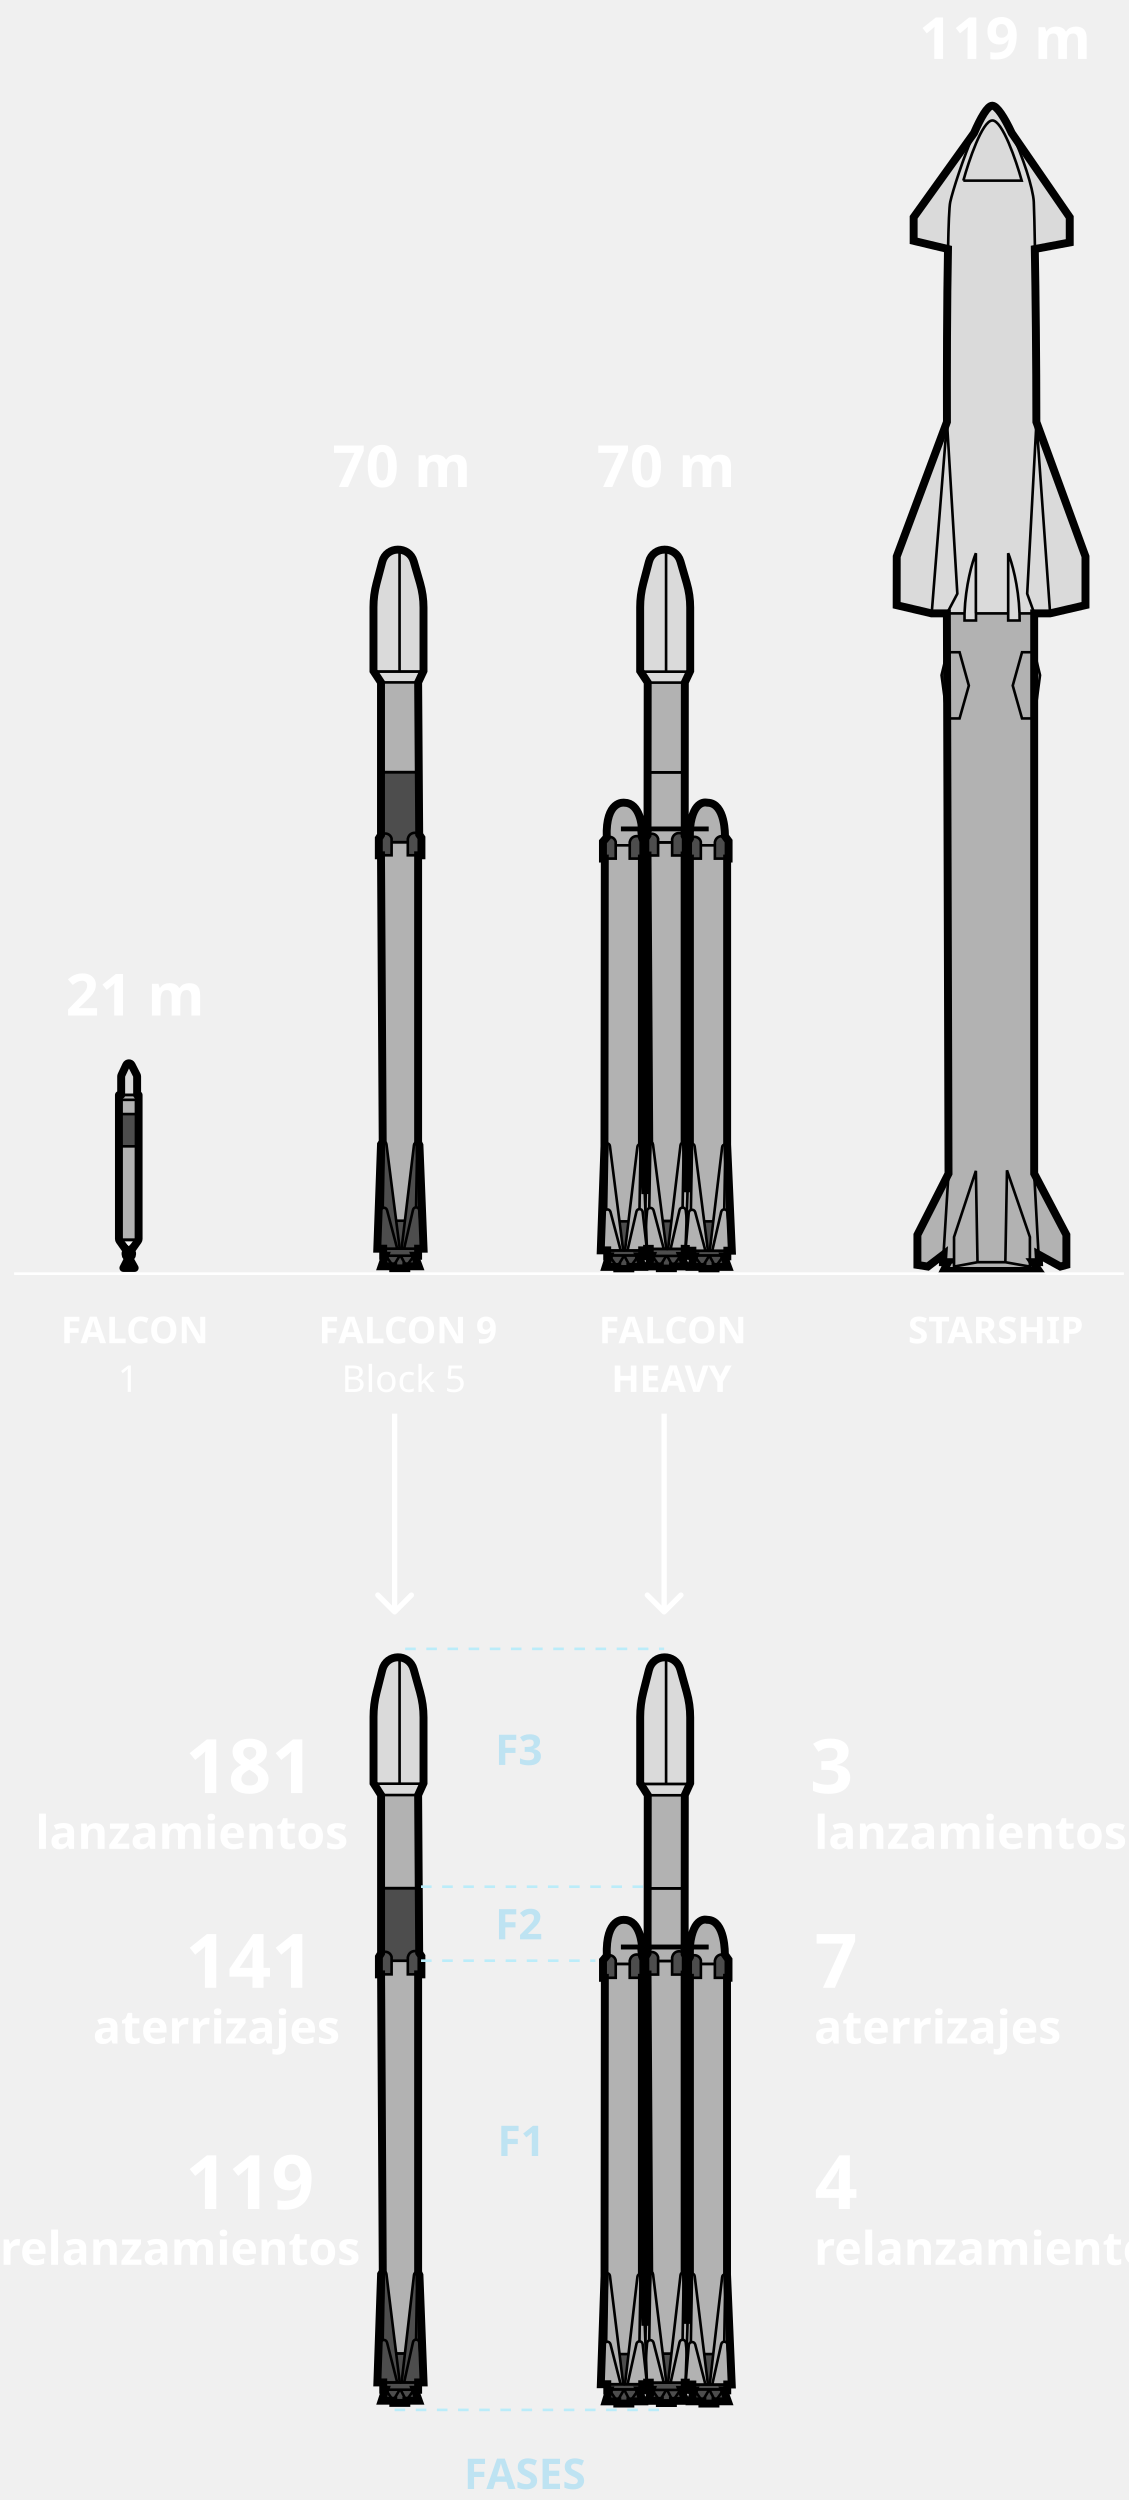
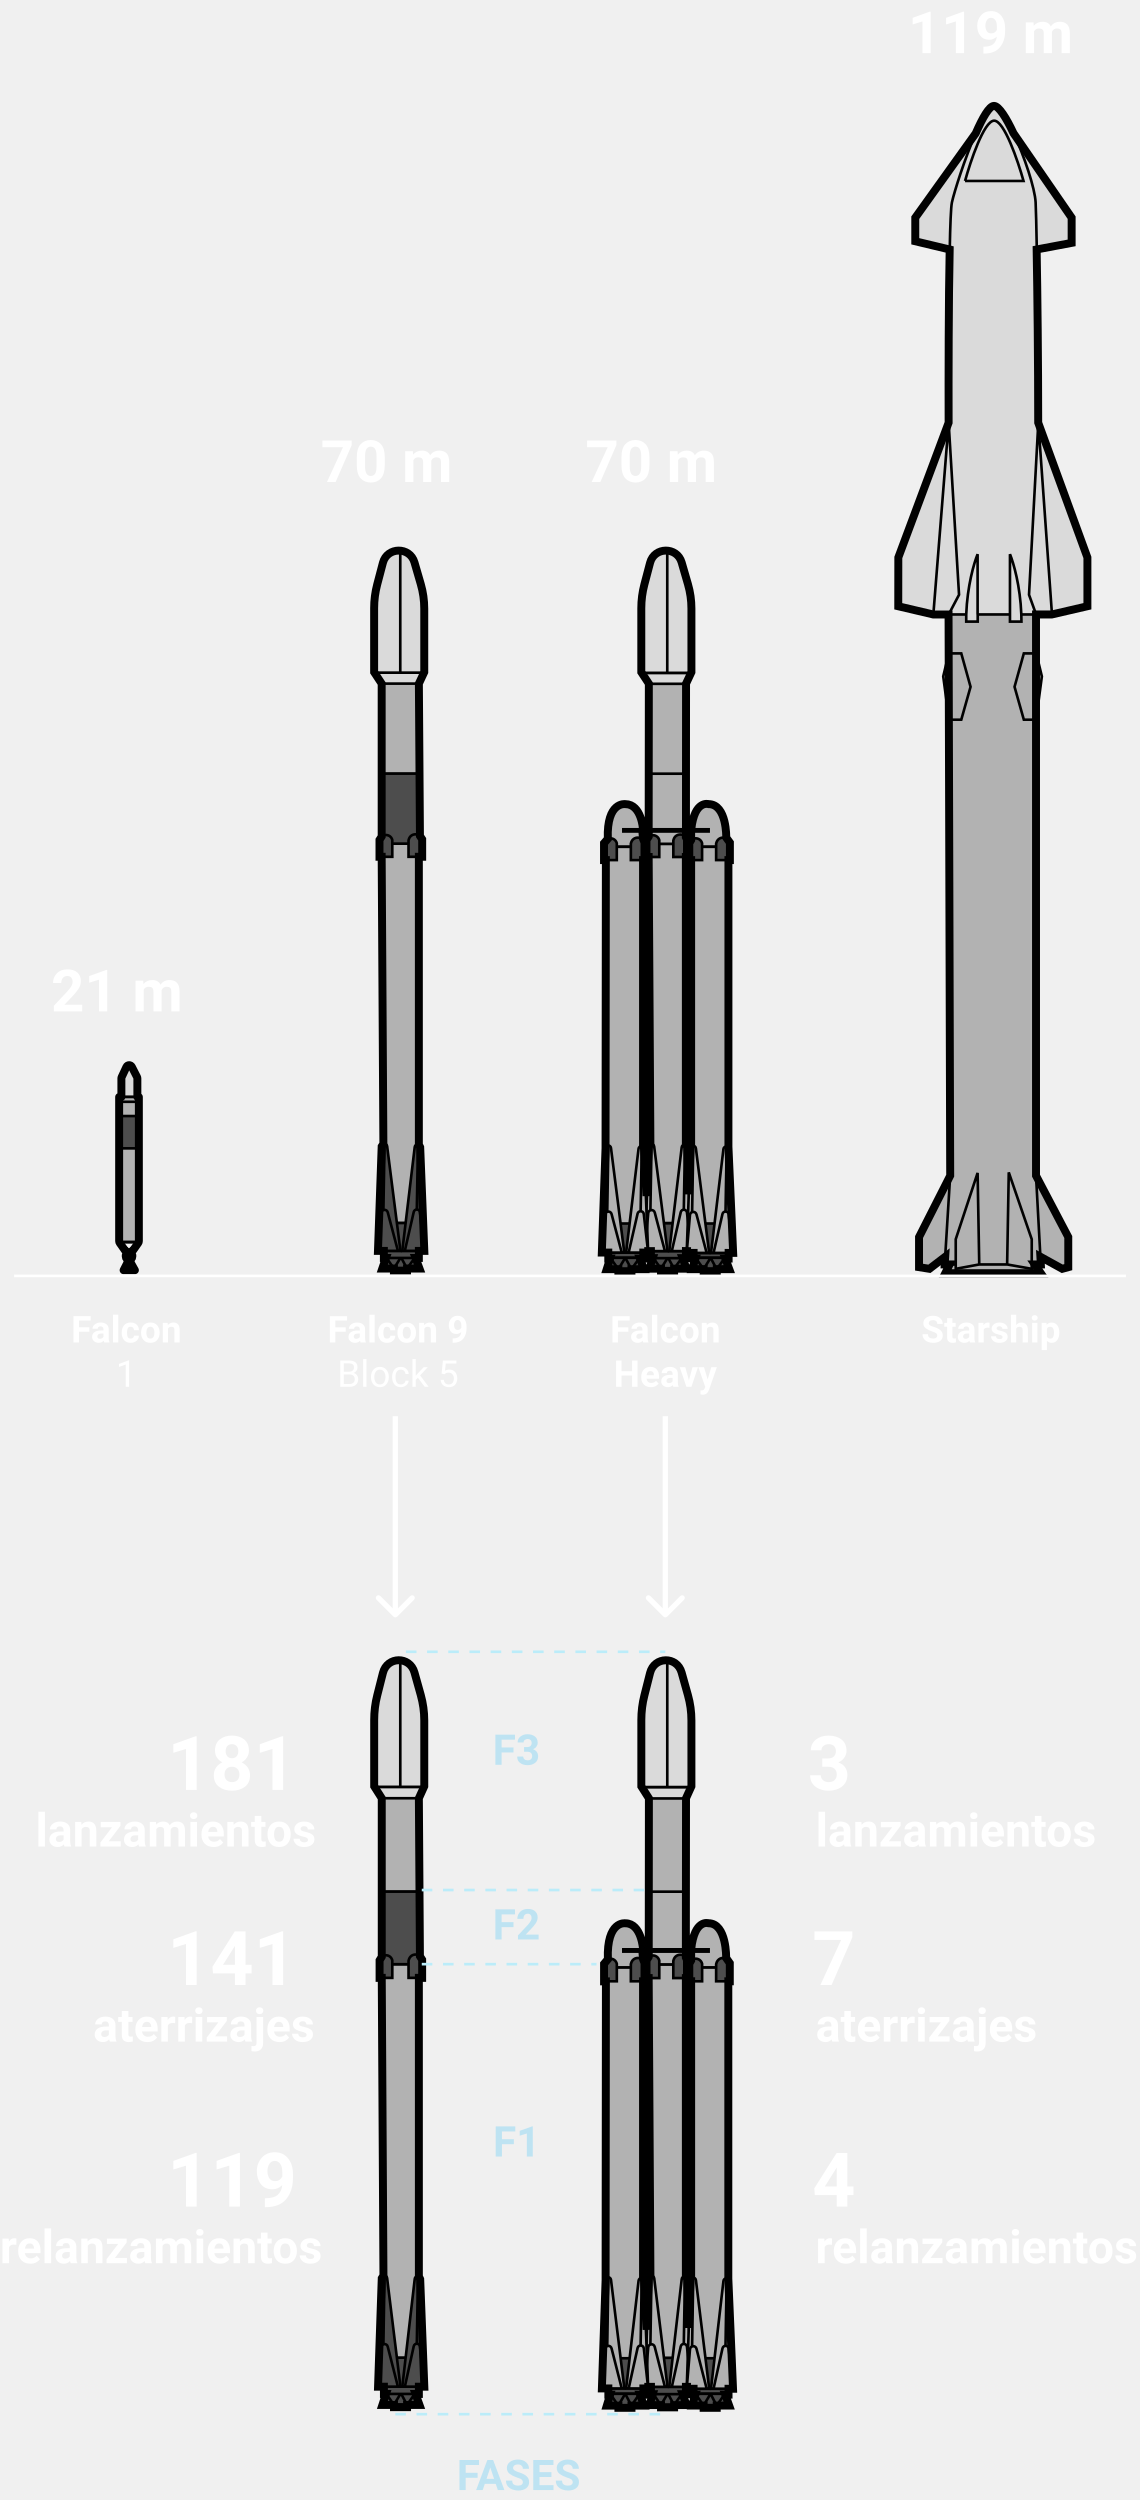
- <svg xmlns="http://www.w3.org/2000/svg" width="255" height="565" viewBox="0 0 255 565" fill="none">
+ <svg xmlns="http://www.w3.org/2000/svg" width="257" height="564" viewBox="0 0 257 564" fill="none">
  <path d="M207.354 279.078L214.384 265.23L214.078 161.129L212.781 152.598L214.049 147.529V138.627H217.873V140.11H220.709V138.627H227.863V140.11H230.33C230.207 139.616 230.034 138.627 230.33 138.627H233.784L233.907 147.529C234.11 149.25 234.48 150.951 235.017 152.598L233.784 160.634V265.23L241.061 279.078V285.878L239.705 286.249L234.771 283.529L234.869 285.26H233.513L234.869 287.238H213.255L214.241 285.26H213.131L213.235 283.529L209.678 286.249L207.334 285.878L207.354 279.078Z" fill="#B2B2B2" />
  <path d="M202.662 125.769L214.01 95.354C213.98 85.107 214.01 67.615 214.246 56.285L206.486 54.431V49.109L220.127 30.069C221.662 26.563 223.191 23.887 224.247 23.887C225.303 23.887 227.015 26.548 228.653 30.069L241.762 49.109V54.797L233.868 56.28C234.051 66.448 234.218 81.67 234.218 95.349L245.319 125.764V136.767L237.302 138.622H230.543V140.106H227.829V138.622H220.675V140.106H217.838V138.622H210.561L202.667 136.767L202.662 125.769Z" fill="#DADADA" />
  <path d="M214.015 95.354L202.667 125.769V136.772L210.561 138.627M214.015 95.354C213.985 85.107 214.015 67.615 214.252 56.285M214.015 95.354L216.358 134.176L214.015 138.627M214.015 95.354L210.561 138.627M234.243 95.354L245.344 125.769V136.772L237.327 138.627M234.243 95.354C234.243 81.67 234.076 66.448 233.893 56.285M234.243 95.354L232.146 134.176L233.75 138.627M234.243 95.354L237.327 138.627M210.561 138.627H214.015M214.015 138.627H217.962M214.015 138.627V147.405M214.36 265.23L207.329 279.078V285.878L209.673 286.249L213.23 283.529M214.36 265.23L213.23 283.529M214.36 265.23L214.059 162.365M233.725 265.23L241.003 279.078V285.878L239.646 286.249L234.712 283.529M233.725 265.23L234.712 283.529M233.725 265.23V162.365M233.725 138.627H237.302M233.725 138.627H230.365M233.725 138.627L233.765 147.405M220.133 30.069C217.705 35.613 215.283 43.229 214.755 45.647C214.528 46.686 214.365 50.751 214.261 56.28M220.142 30.069C221.677 26.563 223.206 23.887 224.262 23.887C225.318 23.887 227.03 26.548 228.668 30.069M220.142 30.069L206.501 49.109V54.426L214.261 56.28M228.668 30.069C231.135 35.341 233.488 42.537 233.636 45.647C233.715 47.378 233.814 51.201 233.903 56.28M228.668 30.069L241.777 49.109V54.797L233.883 56.28M213.255 283.529L213.151 285.26H214.261M234.761 283.529L234.86 285.26H233.503M214.261 285.26L213.275 287.238H234.88L233.523 285.26M214.281 285.26H215.638M233.523 285.26H232.783M217.981 138.627C218.213 132.223 219.748 126.965 220.547 125.027V138.627M217.981 138.627C217.981 139.156 217.981 139.69 217.981 140.234H220.572V138.627M220.572 138.627H227.849M227.849 138.627V140.234H230.439C230.439 139.69 230.439 139.156 230.41 138.627M227.849 138.627V125.027C228.643 126.965 230.178 132.223 230.41 138.627M214.049 147.405H216.862L218.958 154.947L216.862 162.365H214.094M214.049 147.405L212.791 152.598L214.094 162.365M233.784 147.405H230.977L228.88 154.947L230.977 162.365H233.745M233.784 147.405L235.047 152.598L233.745 162.365M220.917 285.26L220.547 264.612L215.613 279.572V285.26M220.917 285.26L215.613 286.249V285.26M220.917 285.26H227.208M227.208 285.26L232.758 286.249V285.26M227.208 285.26L227.578 264.489L232.758 279.572V285.26M217.71 40.826H230.908C229.63 36.251 226.517 27.127 224.247 27.226C221.978 27.325 218.948 36.335 217.715 40.826H217.71Z" stroke="#010101" stroke-width="0.597" />
  <path d="M202.662 125.769L214.009 95.354C213.98 85.107 214.009 67.615 214.246 56.285L206.485 54.431V49.109L220.127 30.069C221.662 26.563 223.191 23.887 224.247 23.887C225.303 23.887 227.015 26.548 228.653 30.069L241.762 49.109V54.797L233.868 56.28C234.051 66.448 234.218 81.67 234.218 95.349L245.319 125.764V136.767L237.302 138.622H233.725V265.226L241.002 279.073V285.873L239.645 286.244L234.712 283.524L234.81 285.255H233.454L234.81 287.233H213.255L214.241 285.255H213.131L213.235 283.524L209.678 286.244L207.334 285.873V279.078L214.365 265.23L213.995 138.627H210.541L202.647 136.772L202.662 125.769Z" stroke="#010101" stroke-width="1.792" />
  <path d="M27.379 243.124V247.476H30.98V243.124L29.52 240.211C29.377 239.93 28.977 239.93 28.834 240.211L27.379 243.124Z" fill="#DADADA" stroke="black" stroke-width="0.597" stroke-miterlimit="10" />
  <path d="M29.184 247.476H26.875V280.215H29.184H31.316V247.476H29.184Z" fill="#B2B2B2" stroke="black" stroke-width="0.597" stroke-miterlimit="10" />
  <path d="M26.885 248.564H31.316" stroke="black" stroke-width="0.597" stroke-miterlimit="10" />
  <path d="M31.321 251.779H26.875V259.068H31.321V251.779Z" fill="#4D4D4D" stroke="black" stroke-width="0.597" stroke-miterlimit="10" />
  <path d="M26.875 280.215L29.096 283.375L31.316 280.215H26.875Z" stroke="black" stroke-width="0.597" stroke-miterlimit="10" stroke-linecap="round" stroke-linejoin="round" />
  <path d="M31.316 280.215L29.096 282.01L26.875 280.215" stroke="black" stroke-width="0.597" stroke-miterlimit="10" stroke-linecap="round" stroke-linejoin="round" />
  <path d="M29.846 283.182H28.366V284.172H29.846V283.182Z" fill="#4D4D4D" stroke="black" stroke-width="0.597" stroke-miterlimit="10" />
  <path d="M27.887 286.555L29.105 284.172L30.433 286.555H27.887Z" fill="#4D4D4D" stroke="black" stroke-width="0.597" stroke-miterlimit="10" stroke-linecap="round" stroke-linejoin="round" />
  <path d="M29.175 284.172C29.549 284.172 29.851 283.87 29.851 283.494V283.182H29.239L31.202 280.388C31.281 280.275 31.326 280.136 31.326 279.998V247.476H30.99V243.288C30.99 243.179 30.965 243.075 30.916 242.981L29.737 240.671C29.48 240.172 28.765 240.182 28.523 240.691L27.448 242.991C27.403 243.08 27.384 243.179 27.384 243.278V247.481H26.88V280.003C26.88 280.141 26.925 280.28 27.004 280.393L28.967 283.187H28.375V283.499C28.375 283.875 28.676 284.177 29.051 284.177H29.175V284.172Z" stroke="black" stroke-width="1.792" stroke-miterlimit="10" stroke-linecap="round" stroke-linejoin="round" />
  <path d="M27.887 286.555H30.433L29.105 284.172L27.887 286.555Z" stroke="black" stroke-width="1.792" stroke-miterlimit="10" stroke-linecap="round" stroke-linejoin="round" />
-   <text fill="white" xml:space="preserve" style="white-space: pre" font-family="Assistant" font-size="8.361" font-weight="bold" letter-spacing="0em">
-     <tspan x="13.771" y="303.568">FALCON +   <text fill="white" xml:space="preserve" style="white-space: pre" font-family="Roboto" font-size="8.361" letter-spacing="0em">
+     <tspan x="26.149" y="312.858">1</tspan>
+   </text>
+   <text fill="white" xml:space="preserve" style="white-space: pre" font-family="Roboto" font-size="8.361" font-weight="bold" letter-spacing="0em">
+     <tspan x="16.049" y="302.858">Falcon </tspan>
  </text>
-   <text fill="white" xml:space="preserve" style="white-space: pre" font-family="Assistant" font-size="8.361" letter-spacing="0em">
-     <tspan x="26.614" y="314.568">1</tspan>
-   </text>
-   <text fill="white" xml:space="preserve" style="white-space: pre" font-family="Assistant" font-size="8.361" letter-spacing="0em">
-     <tspan x="107.533" y="303.579"> </tspan>
-     <tspan x="77.201" y="314.579">Block 5</tspan>
-   </text>
-   <text fill="white" xml:space="preserve" style="white-space: pre" font-family="Assistant" font-size="8.361" font-weight="bold" letter-spacing="0em">
-     <tspan x="72.025" y="303.579">FALCON 9</tspan>
-   </text>
-   <text fill="white" xml:space="preserve" style="white-space: pre" font-family="Assistant" font-size="8.361" font-weight="bold" letter-spacing="0em">
-     <tspan x="135.366" y="303.579">FALCON </tspan>
-     <tspan x="138.182" y="314.579">HEAVY</tspan>
+   <text fill="white" xml:space="preserve" style="white-space: pre" font-family="Roboto" font-size="8.361" letter-spacing="0em">
+     <tspan x="105.671" y="302.868"> </tspan>
+     <tspan x="76.078" y="312.868">Block 5</tspan>
+   </text>
+   <text fill="white" xml:space="preserve" style="white-space: pre" font-family="Roboto" font-size="8.361" font-weight="bold" letter-spacing="0em">
+     <tspan x="73.886" y="302.868">Falcon 9</tspan>
+   </text>
+   <text fill="white" xml:space="preserve" style="white-space: pre" font-family="Roboto" font-size="8.361" font-weight="bold" letter-spacing="0em">
+     <tspan x="137.643" y="302.868">Falcon </tspan>
+     <tspan x="138.456" y="312.868">Heavy</tspan>
  </text>
  <path d="M86.353 154.47H94.247L95.974 151.75H84.671L86.353 154.47Z" fill="#DADADA" stroke="black" stroke-width="0.597" stroke-miterlimit="10" />
  <path d="M95.19 131.898L93.769 126.997C92.723 123.392 87.602 123.451 86.644 127.086L85.362 131.958C84.898 133.713 84.666 135.518 84.666 137.333V151.749H95.969V137.417C95.974 135.548 95.713 133.688 95.19 131.898Z" fill="#DADADA" stroke="black" stroke-width="0.597" stroke-miterlimit="10" />
  <path d="M90.3 124.302V151.75" stroke="black" stroke-width="0.597" stroke-miterlimit="10" />
  <path d="M87.064 283.615L86.25 286.177H94.637L93.69 283.615H87.064Z" fill="#4D4D4D" stroke="black" stroke-width="0.597" stroke-miterlimit="10" />
  <path d="M91.825 286.177H88.87V286.657H91.825V286.177Z" fill="#4D4D4D" stroke="black" stroke-width="0.597" stroke-miterlimit="10" />
  <path d="M93.69 283.615L91.825 286.177L90.444 283.615L88.87 286.177L87.064 283.615H93.69Z" fill="#4D4D4D" stroke="black" stroke-width="0.597" stroke-miterlimit="10" stroke-linecap="round" stroke-linejoin="round" />
  <path d="M94.494 275.88H86.6V283.793H94.494V275.88Z" fill="#4D4D4D" stroke="black" stroke-width="0.597" stroke-miterlimit="10" />
  <path d="M86.107 190.324H94.494V275.88H86.6L86.107 190.324Z" fill="#B2B2B2" stroke="black" stroke-width="0.597" stroke-miterlimit="10" />
  <path d="M86.107 258.636L85.268 282.201H90.34L87.335 258.581C87.241 257.825 86.136 257.879 86.107 258.636Z" fill="#4D4D4D" stroke="black" stroke-width="0.597" stroke-miterlimit="10" />
  <path d="M90.754 282.201H95.728L94.795 258.814C94.765 258.052 93.65 258.008 93.562 258.764L90.754 282.201Z" fill="#4D4D4D" stroke="black" stroke-width="0.597" stroke-miterlimit="10" />
  <path d="M89.772 282.201L87.478 273.507C87.261 272.691 86.082 272.794 86.008 273.635L85.268 282.201H95.728L94.746 273.507C94.657 272.705 93.517 272.641 93.34 273.427L91.326 282.201" fill="#4D4D4D" />
  <path d="M89.772 282.201L87.478 273.507C87.261 272.691 86.082 272.794 86.008 273.635L85.268 282.201H95.728L94.746 273.507C94.657 272.705 93.517 272.641 93.34 273.427L91.326 282.201" stroke="black" stroke-width="0.597" stroke-miterlimit="10" />
  <path d="M86.496 272.948L86.749 258.042" stroke="black" stroke-width="0.597" stroke-miterlimit="10" />
  <path d="M94.03 272.948L94.293 258.23" stroke="black" stroke-width="0.597" stroke-miterlimit="10" />
  <path d="M94.494 174.499H86.107V190.324H94.494V174.499Z" fill="#4D4D4D" stroke="black" stroke-width="0.597" stroke-miterlimit="10" />
  <path d="M85.613 193.291H88.499V189.483C88.1 188.01 86.013 188.01 85.613 189.483V193.291Z" fill="#4D4D4D" stroke="black" stroke-width="0.597" stroke-miterlimit="10" />
  <path d="M92.165 193.291H95.244V189.345C94.795 187.837 92.654 187.846 92.225 189.365L92.165 189.572V193.291Z" fill="#4D4D4D" stroke="black" stroke-width="0.597" stroke-miterlimit="10" />
  <path d="M94.494 154.222H86.107V174.499H94.494V154.222Z" fill="#B2B2B2" stroke="black" stroke-width="0.597" stroke-miterlimit="10" />
  <path d="M94.494 193.291V258.22L94.795 258.819L95.727 282.206H94.494V283.798H93.754L94.637 286.182H91.825V286.661H88.869V286.182H86.249L87.063 283.798H86.6V282.206H85.267L86.106 258.641L86.491 258.042L86.106 193.291H85.613V189.483L86.106 188.712V154.222L84.404 151.636V137.22C84.404 135.405 84.636 133.6 85.1 131.844L86.382 126.973C87.34 123.343 92.461 123.279 93.507 126.884L94.928 131.785C95.446 133.575 95.712 135.435 95.712 137.304V151.636L94.499 154.222L94.74 188.593L95.244 189.345V193.291H94.494Z" stroke="black" stroke-width="1.792" stroke-miterlimit="10" />
-   <text fill="white" xml:space="preserve" style="white-space: pre" font-family="Assistant" font-size="8.361" font-weight="bold" letter-spacing="0em">
-     <tspan x="205.207" y="303.579">STARSHIP</tspan>
+   <text fill="white" xml:space="preserve" style="white-space: pre" font-family="Roboto" font-size="8.361" font-weight="bold" letter-spacing="0em">
+     <tspan x="207.84" y="302.868">Starship</tspan>
  </text>
  <path d="M146.587 154.516H154.481L156.208 151.796H144.904L146.587 154.516Z" fill="#DADADA" stroke="black" stroke-width="0.597" stroke-miterlimit="10" />
  <path d="M155.428 131.945L154.007 127.044C152.961 123.439 147.84 123.498 146.883 127.133L145.6 132.004C145.136 133.76 144.904 135.565 144.904 137.38V151.796H156.208V137.464C156.208 135.595 155.946 133.735 155.428 131.945Z" fill="#DADADA" stroke="black" stroke-width="0.597" stroke-miterlimit="10" />
  <path d="M150.534 124.349V151.796" stroke="black" stroke-width="0.597" stroke-miterlimit="10" />
  <path d="M147.297 283.662L146.488 286.223H154.875L153.923 283.662H147.297Z" fill="#4D4D4D" stroke="black" stroke-width="0.597" stroke-miterlimit="10" />
  <path d="M152.059 286.223H149.103V286.703H152.059V286.223Z" fill="#4D4D4D" stroke="black" stroke-width="0.597" stroke-miterlimit="10" />
  <path d="M153.923 283.662L152.063 286.223L150.682 283.662L149.103 286.223L147.297 283.662H153.923Z" fill="#4D4D4D" stroke="black" stroke-width="0.597" stroke-miterlimit="10" stroke-linecap="round" stroke-linejoin="round" />
  <path d="M154.727 275.927H146.833V283.84H154.727V275.927Z" fill="#4D4D4D" stroke="black" stroke-width="0.597" stroke-miterlimit="10" />
  <path d="M146.34 190.37H154.727V275.927H146.833L146.34 190.37Z" fill="#B2B2B2" stroke="black" stroke-width="0.597" stroke-miterlimit="10" />
  <path d="M146.345 258.682L145.506 282.247H150.578L147.574 258.628C147.475 257.871 146.37 257.92 146.345 258.682Z" fill="#B2B2B2" stroke="black" stroke-width="0.597" stroke-miterlimit="10" />
  <path d="M150.993 282.247H155.961L155.029 258.86C154.999 258.098 153.884 258.054 153.795 258.811L150.993 282.247Z" fill="#B2B2B2" stroke="black" stroke-width="0.597" stroke-miterlimit="10" />
  <path d="M150.006 282.247L147.712 273.553C147.494 272.737 146.315 272.841 146.241 273.682L145.501 282.247H155.961L154.979 273.553C154.89 272.752 153.751 272.687 153.573 273.474L151.56 282.247" fill="#B2B2B2" />
  <path d="M150.006 282.247L147.712 273.553C147.494 272.737 146.315 272.841 146.241 273.682L145.501 282.247H155.961L154.979 273.553C154.89 272.752 153.751 272.687 153.573 273.474L151.56 282.247" stroke="black" stroke-width="0.597" stroke-miterlimit="10" />
  <path d="M146.73 272.994L146.987 258.084" stroke="black" stroke-width="0.597" stroke-miterlimit="10" />
  <path d="M154.264 272.994L154.526 258.276" stroke="black" stroke-width="0.597" stroke-miterlimit="10" />
  <path d="M154.727 174.545H146.34V190.37H154.727V174.545Z" fill="#B2B2B2" stroke="black" stroke-width="0.597" stroke-miterlimit="10" />
  <path d="M145.846 193.338H148.732V189.53C148.333 188.056 146.246 188.056 145.846 189.53V193.338Z" fill="#4D4D4D" stroke="black" stroke-width="0.597" stroke-miterlimit="10" />
  <path d="M151.905 193.338H154.984V189.391C154.535 187.883 152.393 187.893 151.964 189.411L151.905 189.619V193.338Z" fill="#4D4D4D" stroke="black" stroke-width="0.597" stroke-miterlimit="10" />
  <path d="M154.727 154.269H146.34V174.545H154.727V154.269Z" fill="#B2B2B2" stroke="black" stroke-width="0.597" stroke-miterlimit="10" />
  <path d="M137.089 191.043H145.067V189.243C145.067 187.349 144.761 185.465 144.169 183.664C143.158 180.608 138.821 180.682 137.913 183.768C137.425 185.425 137.163 187.141 137.133 188.867L137.089 191.043Z" fill="#B2B2B2" stroke="black" stroke-width="0.597" stroke-miterlimit="10" />
  <path d="M155.837 191.043H163.815V189.243C163.815 187.349 163.509 185.465 162.917 183.664C161.906 180.608 157.569 180.682 156.661 183.768C156.173 185.425 155.911 187.141 155.882 188.867L155.837 191.043Z" fill="#B2B2B2" stroke="black" stroke-width="0.597" stroke-miterlimit="10" />
  <path d="M145.067 191.043H136.679V282.039H145.067V191.043Z" fill="#B2B2B2" stroke="black" stroke-width="0.597" stroke-miterlimit="10" />
  <path d="M164.309 191.043H155.921V282.039H164.309V191.043Z" fill="#B2B2B2" stroke="black" stroke-width="0.597" stroke-miterlimit="10" />
  <path d="M136.26 194.04H139.147V190.232C138.747 188.758 136.66 188.758 136.26 190.232V194.04Z" fill="#4D4D4D" stroke="black" stroke-width="0.597" stroke-miterlimit="10" />
  <path d="M142.319 194.04H145.398V190.094C144.949 188.585 142.807 188.595 142.378 190.113L142.319 190.321V194.04Z" fill="#4D4D4D" stroke="black" stroke-width="0.597" stroke-miterlimit="10" />
  <path d="M155.502 194.04H158.388V190.232C157.989 188.758 155.902 188.758 155.502 190.232V194.04Z" fill="#4D4D4D" stroke="black" stroke-width="0.597" stroke-miterlimit="10" />
  <path d="M145.111 276.026H137.217V283.938H145.111V276.026Z" fill="#4D4D4D" stroke="black" stroke-width="0.597" stroke-miterlimit="10" />
  <path d="M161.561 194.04H164.639V190.094C164.19 188.585 162.049 188.595 161.62 190.113L161.561 190.321V194.04Z" fill="#4D4D4D" stroke="black" stroke-width="0.597" stroke-miterlimit="10" />
  <path d="M164.353 276.026H156.459V283.938H164.353V276.026Z" fill="#4D4D4D" stroke="black" stroke-width="0.597" stroke-miterlimit="10" />
  <path d="M136.606 259.023L135.767 282.588H140.839L137.834 258.969C137.736 258.212 136.63 258.262 136.606 259.023Z" fill="#B2B2B2" stroke="black" stroke-width="0.597" stroke-miterlimit="10" />
  <path d="M141.253 282.588H146.222L145.289 259.201C145.259 258.44 144.144 258.395 144.056 259.152L141.253 282.588Z" fill="#B2B2B2" stroke="black" stroke-width="0.597" stroke-miterlimit="10" />
  <path d="M140.267 282.588L137.972 273.894C137.755 273.078 136.576 273.182 136.502 274.023L135.762 282.588H146.222L145.24 273.894C145.151 273.093 144.011 273.029 143.834 273.815L141.821 282.588" fill="#B2B2B2" />
  <path d="M140.267 282.588L137.972 273.894C137.755 273.078 136.576 273.182 136.502 274.023L135.762 282.588H146.222L145.24 273.894C145.151 273.093 144.011 273.029 143.834 273.815L141.821 282.588" stroke="black" stroke-width="0.597" stroke-miterlimit="10" />
  <path d="M136.99 273.335L137.248 258.425" stroke="black" stroke-width="0.597" stroke-miterlimit="10" />
  <path d="M144.787 258.618L144.524 273.335" stroke="black" stroke-width="0.597" stroke-miterlimit="10" />
  <path d="M155.753 259.097L154.915 282.663H159.986L156.987 259.043C156.888 258.286 155.783 258.341 155.753 259.097Z" fill="#B2B2B2" stroke="black" stroke-width="0.597" stroke-miterlimit="10" />
  <path d="M160.406 282.663H165.374L164.442 259.275C164.412 258.514 163.297 258.469 163.208 259.226L160.406 282.663Z" fill="#B2B2B2" stroke="black" stroke-width="0.597" stroke-miterlimit="10" />
  <path d="M159.419 282.663L157.125 273.968C156.908 273.152 155.729 273.256 155.655 274.097L154.915 282.663H165.374L164.392 273.968C164.304 273.167 163.164 273.103 162.986 273.889L160.973 282.663" fill="#B2B2B2" />
  <path d="M159.419 282.663L157.125 273.968C156.908 273.152 155.729 273.256 155.655 274.097L154.915 282.663H165.374L164.392 273.968C164.304 273.167 163.164 273.103 162.986 273.889L160.973 282.663" stroke="black" stroke-width="0.597" stroke-miterlimit="10" />
  <path d="M156.143 273.41L156.4 258.504" stroke="black" stroke-width="0.597" stroke-miterlimit="10" />
  <path d="M163.677 273.41L163.939 258.692" stroke="black" stroke-width="0.597" stroke-miterlimit="10" />
  <path d="M156.923 283.76L156.114 286.322H164.501L163.549 283.76H156.923Z" fill="#4D4D4D" stroke="black" stroke-width="0.597" stroke-miterlimit="10" />
  <path d="M161.689 286.322H158.734V286.802H161.689V286.322Z" fill="#4D4D4D" stroke="black" stroke-width="0.597" stroke-miterlimit="10" />
  <path d="M163.549 283.76L161.689 286.322L160.307 283.76L158.734 286.322L156.923 283.76H163.549Z" fill="#4D4D4D" stroke="black" stroke-width="0.597" stroke-miterlimit="10" stroke-linecap="round" stroke-linejoin="round" />
  <path d="M137.681 283.76L136.872 286.322H145.259L144.307 283.76H137.681Z" fill="#4D4D4D" stroke="black" stroke-width="0.597" stroke-miterlimit="10" />
  <path d="M142.447 286.322H139.492V286.802H142.447V286.322Z" fill="#4D4D4D" stroke="black" stroke-width="0.597" stroke-miterlimit="10" />
  <path d="M144.307 283.76L142.447 286.322L141.066 283.76L139.492 286.322L137.681 283.76H144.307Z" fill="#4D4D4D" stroke="black" stroke-width="0.597" stroke-miterlimit="10" stroke-linecap="round" stroke-linejoin="round" />
  <path d="M159.868 187.087H140.627V187.581H159.868V187.087Z" fill="#B2B2B2" stroke="black" stroke-width="0.597" stroke-miterlimit="10" />
  <path d="M154.772 154.224L155.985 151.638V137.306C155.985 135.441 155.724 133.582 155.201 131.787L153.78 126.886C152.734 123.28 147.613 123.34 146.655 126.975L145.373 131.846C144.909 133.602 144.677 135.407 144.677 137.222V151.638L146.379 154.224L146.34 187.087H145.067C145.067 187.087 144.736 181.424 141.08 181.409C141.08 181.409 136.822 180.761 137.123 189.238L136.265 190.227V194.035H136.684L136.61 259.018L135.771 282.583H137.227V283.938H137.636L136.882 286.322H139.501V286.802H142.457V286.322H145.269L144.386 283.938H145.126V282.583H146.236V282.242H146.848V283.835H147.257L146.502 286.218H149.122V286.698H152.078V286.218H154.89L154.007 283.835H154.747V282.242L154.959 282.247L154.934 282.658H156.479V283.933H156.888L156.133 286.317H158.753V286.797H161.708V286.317H164.521L163.638 283.933H164.378V282.658H165.399L164.333 258.687V194.04H164.664V190.093L163.84 188.966C163.84 188.966 164.008 181.424 159.853 181.409C159.853 181.409 156.686 180.41 155.946 187.087H154.752L154.772 154.224Z" stroke="black" stroke-width="1.792" stroke-miterlimit="10" />
  <path d="M144.919 187.581L145.067 189.243L145.398 190.093V194.04H145.067V258.504L145.289 259.201L145.846 269.824L146.345 258.682L146.73 258.084L146.34 193.338H145.846V189.525L146.34 188.753V187.581" stroke="black" stroke-width="1.792" stroke-miterlimit="10" />
  <path d="M154.727 187.581V188.877L154.984 189.391V193.338H154.727V258.084L155.028 258.86L155.388 269.423L155.754 259.097L155.921 258.276V194.04H155.502V190.227L155.921 189.52V187.581" stroke="black" stroke-width="1.792" stroke-miterlimit="10" />
  <path d="M3.187 287.844H254.005" stroke="white" stroke-width="0.597" />
-   <text fill="white" xml:space="preserve" style="white-space: pre" font-family="Assistant" font-size="13.138" font-weight="600" letter-spacing="0em">
-     <tspan x="134.844" y="110.066">70 m</tspan>
-   </text>
-   <text fill="white" xml:space="preserve" style="white-space: pre" font-family="Assistant" font-size="13.138" font-weight="600" letter-spacing="0em">
-     <tspan x="207.707" y="13.322">119 m</tspan>
-   </text>
-   <text fill="white" xml:space="preserve" style="white-space: pre" font-family="Assistant" font-size="13.138" font-weight="600" letter-spacing="0em">
-     <tspan x="75.126" y="110.066">70 m</tspan>
-   </text>
-   <text fill="white" xml:space="preserve" style="white-space: pre" font-family="Assistant" font-size="13.138" font-weight="600" letter-spacing="0em">
-     <tspan x="14.857" y="229.503">21 m</tspan>
+   <text fill="white" xml:space="preserve" style="white-space: pre" font-family="Roboto" font-size="13.138" font-weight="600" letter-spacing="0em">
+     <tspan x="132.06" y="108.735">70 m</tspan>
+   </text>
+   <text fill="white" xml:space="preserve" style="white-space: pre" font-family="Roboto" font-size="13.138" font-weight="600" letter-spacing="0em">
+     <tspan x="204.821" y="11.991">119 m</tspan>
+   </text>
+   <text fill="white" xml:space="preserve" style="white-space: pre" font-family="Roboto" font-size="13.138" font-weight="600" letter-spacing="0em">
+     <tspan x="72.342" y="108.735">70 m</tspan>
+   </text>
+   <text fill="white" xml:space="preserve" style="white-space: pre" font-family="Roboto" font-size="13.138" font-weight="600" letter-spacing="0em">
+     <tspan x="11.509" y="228.172">21 m</tspan>
  </text>
  <path d="M86.351 405.932H94.246L95.978 403.113H84.679L86.351 405.932Z" fill="#DADADA" stroke="black" stroke-width="0.597" stroke-miterlimit="10" />
  <path d="M95.189 382.522L93.768 377.434C92.717 373.696 87.605 373.755 86.649 377.53L85.371 382.582C84.906 384.397 84.679 386.272 84.679 388.16V403.113H95.978V388.255C95.978 386.308 95.715 384.385 95.189 382.522Z" fill="#DADADA" stroke="black" stroke-width="0.597" stroke-miterlimit="10" />
  <path d="M90.304 374.651V403.125" stroke="black" stroke-width="0.597" stroke-miterlimit="10" />
  <path d="M87.067 539.893L86.255 542.544H94.64L93.696 539.893H87.067Z" fill="#4D4D4D" stroke="black" stroke-width="0.597" stroke-miterlimit="10" />
  <path d="M91.821 542.544H88.871V543.046H91.821V542.544Z" fill="#4D4D4D" stroke="black" stroke-width="0.597" stroke-miterlimit="10" />
  <path d="M93.684 539.893L91.821 542.544L90.436 539.893L88.859 542.544L87.056 539.893H93.684Z" fill="#4D4D4D" stroke="black" stroke-width="0.597" stroke-miterlimit="10" stroke-linecap="round" stroke-linejoin="round" />
  <path d="M94.496 531.866H86.602V540.072H94.496V531.866Z" fill="#4D4D4D" stroke="black" stroke-width="0.597" stroke-miterlimit="10" />
  <path d="M86.1 443.125H94.485V531.866H86.59L86.1 443.125Z" fill="#B2B2B2" stroke="black" stroke-width="0.597" stroke-miterlimit="10" />
  <path d="M86.1 513.987L85.264 538.424H90.34L87.33 513.927C87.235 513.139 86.136 513.198 86.1 513.987Z" fill="#4D4D4D" stroke="black" stroke-width="0.597" stroke-miterlimit="10" />
  <path d="M90.758 538.424H95.727L94.795 514.166C94.771 513.378 93.649 513.33 93.565 514.118L90.758 538.424Z" fill="#4D4D4D" stroke="black" stroke-width="0.597" stroke-miterlimit="10" />
  <path d="M89.767 538.424L87.474 529.406C87.259 528.558 86.076 528.666 86.005 529.537L85.264 538.424H95.727L94.748 529.406C94.664 528.57 93.517 528.51 93.338 529.322L91.332 538.424" fill="#4D4D4D" />
  <path d="M89.767 538.424L87.474 529.406C87.259 528.558 86.076 528.666 86.005 529.537L85.264 538.424H95.727L94.748 529.406C94.664 528.57 93.517 528.51 93.338 529.322L91.332 538.424" stroke="black" stroke-width="0.597" stroke-miterlimit="10" />
  <path d="M86.494 528.821L86.745 513.366" stroke="black" stroke-width="0.597" stroke-miterlimit="10" />
  <path d="M94.031 528.821L94.293 513.557" stroke="black" stroke-width="0.597" stroke-miterlimit="10" />
  <path d="M94.496 426.714H86.112V443.125H94.496V426.714Z" fill="#4D4D4D" stroke="black" stroke-width="0.597" stroke-miterlimit="10" />
  <path d="M85.61 446.206H88.501V442.253C88.095 440.724 86.016 440.724 85.61 442.253V446.206Z" fill="#4D4D4D" stroke="black" stroke-width="0.597" stroke-miterlimit="10" />
  <path d="M92.168 446.206H95.249V442.109C94.795 440.545 92.657 440.557 92.227 442.133L92.168 442.348V446.206Z" fill="#4D4D4D" stroke="black" stroke-width="0.597" stroke-miterlimit="10" />
  <path d="M94.496 405.681H86.112V426.714H94.496V405.681Z" fill="#B2B2B2" stroke="black" stroke-width="0.597" stroke-miterlimit="10" />
  <path d="M94.496 446.206V513.557L94.795 514.178L95.727 538.436H94.496V540.084H93.756L94.64 542.556H91.833V543.058H88.883V542.556H86.267L87.079 540.084H86.614V538.436H85.288L86.124 513.987L86.506 513.366L86.124 446.206H85.634V442.253L86.124 441.452V405.681L84.416 402.994V388.04C84.416 386.153 84.643 384.29 85.109 382.462L86.387 377.41C87.342 373.648 92.466 373.576 93.505 377.315L94.927 382.403C95.44 384.254 95.715 386.189 95.715 388.124V402.994L94.496 405.681L94.735 441.333L95.237 442.109V446.206H94.496V446.206Z" stroke="black" stroke-width="1.792" stroke-miterlimit="10" />
  <path d="M146.583 405.98H154.478L156.21 403.161H144.911L146.583 405.98Z" fill="#DADADA" stroke="black" stroke-width="0.597" stroke-miterlimit="10" />
  <path d="M155.422 382.57L154 377.482C152.949 373.743 147.837 373.803 146.882 377.577L145.604 382.629C145.138 384.445 144.911 386.32 144.911 388.207V403.161H156.21V388.291C156.21 386.356 155.947 384.433 155.422 382.57Z" fill="#DADADA" stroke="black" stroke-width="0.597" stroke-miterlimit="10" />
  <path d="M150.537 374.699V403.173" stroke="black" stroke-width="0.597" stroke-miterlimit="10" />
  <path d="M147.3 539.94L146.488 542.592H154.872L153.917 539.94H147.3Z" fill="#4D4D4D" stroke="black" stroke-width="0.597" stroke-miterlimit="10" />
  <path d="M152.053 542.592H149.103V543.094H152.053V542.592Z" fill="#4D4D4D" stroke="black" stroke-width="0.597" stroke-miterlimit="10" />
  <path d="M153.917 539.94L152.053 542.592L150.668 539.94L149.091 542.592L147.288 539.94H153.917Z" fill="#4D4D4D" stroke="black" stroke-width="0.597" stroke-miterlimit="10" stroke-linecap="round" stroke-linejoin="round" />
  <path d="M154.729 531.914H146.834V540.119H154.729V531.914Z" fill="#4D4D4D" stroke="black" stroke-width="0.597" stroke-miterlimit="10" />
  <path d="M146.344 443.172H154.729V531.914H146.834L146.344 443.172Z" fill="#B2B2B2" stroke="black" stroke-width="0.597" stroke-miterlimit="10" />
  <path d="M146.345 514.034L145.509 538.471H150.585L147.587 513.975C147.479 513.186 146.368 513.234 146.345 514.034Z" fill="#B2B2B2" stroke="black" stroke-width="0.597" stroke-miterlimit="10" />
  <path d="M150.99 538.471H155.959L155.027 514.214C155.003 513.425 153.881 513.377 153.797 514.166L150.99 538.471Z" fill="#B2B2B2" stroke="black" stroke-width="0.597" stroke-miterlimit="10" />
  <path d="M149.999 538.471L147.706 529.454C147.491 528.606 146.308 528.713 146.237 529.585L145.496 538.471H155.959L154.979 529.454C154.896 528.618 153.749 528.558 153.57 529.37L151.564 538.471" fill="#B2B2B2" />
  <path d="M149.999 538.471L147.706 529.454C147.491 528.606 146.308 528.713 146.237 529.585L145.496 538.471H155.959L154.979 529.454C154.896 528.618 153.749 528.558 153.57 529.37L151.564 538.471" stroke="black" stroke-width="0.597" stroke-miterlimit="10" />
  <path d="M146.726 528.88L146.977 513.413" stroke="black" stroke-width="0.597" stroke-miterlimit="10" />
  <path d="M154.263 528.881L154.526 513.616" stroke="black" stroke-width="0.597" stroke-miterlimit="10" />
  <path d="M154.729 426.762H146.344V443.172H154.729V426.762Z" fill="#B2B2B2" stroke="black" stroke-width="0.597" stroke-miterlimit="10" />
  <path d="M145.843 446.254H148.733V442.3C148.327 440.771 146.249 440.771 145.843 442.3V446.254Z" fill="#4D4D4D" stroke="black" stroke-width="0.597" stroke-miterlimit="10" />
  <path d="M151.898 446.254H154.98V442.157C154.526 440.592 152.388 440.604 151.958 442.181L151.898 442.396V446.254Z" fill="#4D4D4D" stroke="black" stroke-width="0.597" stroke-miterlimit="10" />
  <path d="M154.729 405.729H146.344V426.761H154.729V405.729Z" fill="#B2B2B2" stroke="black" stroke-width="0.597" stroke-miterlimit="10" />
  <path d="M137.088 443.877H145.066V442.014C145.066 440.043 144.756 438.096 144.171 436.233C143.155 433.068 138.82 433.139 137.912 436.34C137.422 438.06 137.16 439.84 137.136 441.631L137.088 443.877Z" fill="#B2B2B2" stroke="black" stroke-width="0.597" stroke-miterlimit="10" />
  <path d="M155.84 443.877H163.818V442.014C163.818 440.043 163.507 438.096 162.922 436.233C161.907 433.068 157.571 433.139 156.664 436.34C156.174 438.06 155.911 439.84 155.887 441.631L155.84 443.877Z" fill="#B2B2B2" stroke="black" stroke-width="0.597" stroke-miterlimit="10" />
  <path d="M145.066 443.877H136.682V538.256H145.066V443.877Z" fill="#B2B2B2" stroke="black" stroke-width="0.597" stroke-miterlimit="10" />
  <path d="M164.308 443.877H155.923V538.256H164.308V443.877Z" fill="#B2B2B2" stroke="black" stroke-width="0.597" stroke-miterlimit="10" />
  <path d="M136.264 446.982H139.154V443.029C138.748 441.5 136.67 441.5 136.264 443.029V446.982Z" fill="#4D4D4D" stroke="black" stroke-width="0.597" stroke-miterlimit="10" />
  <path d="M142.319 446.982H145.401V442.886C144.947 441.321 142.809 441.333 142.379 442.91L142.319 443.125V446.982Z" fill="#4D4D4D" stroke="black" stroke-width="0.597" stroke-miterlimit="10" />
  <path d="M155.505 446.982H158.396V443.029C158.001 441.5 155.911 441.5 155.505 443.029V446.982Z" fill="#4D4D4D" stroke="black" stroke-width="0.597" stroke-miterlimit="10" />
  <path d="M145.114 532.022H137.219V540.227H145.114V532.022Z" fill="#4D4D4D" stroke="black" stroke-width="0.597" stroke-miterlimit="10" />
  <path d="M161.561 446.982H164.642V442.886C164.188 441.321 162.05 441.333 161.62 442.91L161.561 443.125V446.982Z" fill="#4D4D4D" stroke="black" stroke-width="0.597" stroke-miterlimit="10" />
  <path d="M164.356 532.022H156.461V540.227H164.356V532.022Z" fill="#4D4D4D" stroke="black" stroke-width="0.597" stroke-miterlimit="10" />
  <path d="M136.61 514.381L135.774 538.818H140.85L137.84 514.321C137.733 513.545 136.634 513.593 136.61 514.381Z" fill="#B2B2B2" stroke="black" stroke-width="0.597" stroke-miterlimit="10" />
  <path d="M141.256 538.83H146.225L145.293 514.572C145.257 513.784 144.147 513.736 144.063 514.524L141.256 538.83Z" fill="#B2B2B2" stroke="black" stroke-width="0.597" stroke-miterlimit="10" />
  <path d="M140.265 538.83L137.972 529.812C137.757 528.964 136.574 529.072 136.502 529.943L135.762 538.83H146.225L145.245 529.812C145.162 528.976 144.015 528.916 143.836 529.728L141.829 538.83" fill="#B2B2B2" />
  <path d="M140.265 538.83L137.972 529.812C137.757 528.964 136.574 529.072 136.502 529.943L135.762 538.83H146.225L145.245 529.812C145.162 528.976 144.015 528.916 143.836 529.728L141.829 538.83" stroke="black" stroke-width="0.597" stroke-miterlimit="10" />
  <path d="M136.992 529.227L137.243 513.76" stroke="black" stroke-width="0.597" stroke-miterlimit="10" />
  <path d="M144.78 513.963L144.517 529.227" stroke="black" stroke-width="0.597" stroke-miterlimit="10" />
  <path d="M155.756 514.464L154.92 538.901H159.996L156.998 514.405C156.891 513.616 155.78 513.676 155.756 514.464Z" fill="#B2B2B2" stroke="black" stroke-width="0.597" stroke-miterlimit="10" />
  <path d="M160.402 538.901H165.371L164.439 514.643C164.415 513.855 163.292 513.807 163.209 514.596L160.402 538.901Z" fill="#B2B2B2" stroke="black" stroke-width="0.597" stroke-miterlimit="10" />
  <path d="M159.423 538.901L157.13 529.884C156.915 529.036 155.732 529.143 155.66 530.015L154.92 538.901H165.383L164.403 529.884C164.32 529.048 163.173 528.988 162.994 529.8L160.975 538.901" fill="#B2B2B2" />
  <path d="M159.423 538.901L157.13 529.884C156.915 529.036 155.732 529.143 155.66 530.015L154.92 538.901H165.383L164.403 529.884C164.32 529.048 163.173 528.988 162.994 529.8L160.975 538.901" stroke="black" stroke-width="0.597" stroke-miterlimit="10" />
  <path d="M156.138 529.31L156.389 513.855" stroke="black" stroke-width="0.597" stroke-miterlimit="10" />
  <path d="M163.675 529.31L163.938 514.046" stroke="black" stroke-width="0.597" stroke-miterlimit="10" />
  <path d="M156.926 540.036L156.114 542.699H164.499L163.543 540.036H156.926Z" fill="#4D4D4D" stroke="black" stroke-width="0.597" stroke-miterlimit="10" />
  <path d="M161.692 542.699H158.742V543.201H161.692V542.699Z" fill="#4D4D4D" stroke="black" stroke-width="0.597" stroke-miterlimit="10" />
  <path d="M163.543 540.036L161.68 542.699L160.294 540.036L158.718 542.699L156.902 540.036H163.543Z" fill="#4D4D4D" stroke="black" stroke-width="0.597" stroke-miterlimit="10" stroke-linecap="round" stroke-linejoin="round" />
  <path d="M137.685 540.036L136.873 542.699H145.257L144.302 540.036H137.685Z" fill="#4D4D4D" stroke="black" stroke-width="0.597" stroke-miterlimit="10" />
  <path d="M142.45 542.699H139.5V543.201H142.45V542.699Z" fill="#4D4D4D" stroke="black" stroke-width="0.597" stroke-miterlimit="10" />
  <path d="M144.302 540.036L142.439 542.699L141.053 540.036L139.477 542.699L137.661 540.036H144.302Z" fill="#4D4D4D" stroke="black" stroke-width="0.597" stroke-miterlimit="10" stroke-linecap="round" stroke-linejoin="round" />
  <path d="M159.865 439.768H140.623V440.282H159.865V439.768Z" fill="#B2B2B2" stroke="black" stroke-width="0.597" stroke-miterlimit="10" />
  <path d="M154.765 405.681L155.983 402.993V388.135C155.983 386.201 155.72 384.278 155.195 382.414L153.773 377.326C152.722 373.588 147.61 373.648 146.655 377.422L145.377 382.474C144.911 384.29 144.684 386.165 144.684 388.052V403.005L146.392 405.693L146.356 439.78H145.078C145.078 439.78 144.744 433.904 141.089 433.892C141.089 433.892 136.825 433.223 137.136 442.014L136.276 443.041V446.994H136.694L136.622 514.393L135.786 538.83H137.243V540.239H137.649L136.897 542.711H139.513V543.213H142.463V542.711H145.281L144.398 540.239H145.138V538.83H146.249V538.471H146.858V540.12H147.264L146.512 542.592H149.127V543.093H152.077V542.592H154.884L154 540.12H154.741V538.471H154.956L154.932 538.901H156.473V540.227H156.879L156.126 542.699H158.742V543.201H161.692V542.699H164.499L163.615 540.227H164.356V538.901H165.371L164.308 514.034V446.982H164.642V442.886L163.818 441.715C163.818 441.715 163.985 433.892 159.829 433.88C159.829 433.88 156.664 432.841 155.923 439.768H154.729L154.765 405.681Z" stroke="black" stroke-width="1.792" stroke-miterlimit="10" />
  <path d="M144.923 440.282L145.066 442.002L145.401 442.886V446.982H145.066V513.843L145.293 514.56L145.854 525.584L146.356 514.022L146.738 513.401L146.344 446.242H145.854V442.288L146.344 441.488V440.27" stroke="black" stroke-width="1.792" stroke-miterlimit="10" />
  <path d="M154.729 440.282V441.62L154.979 442.157V446.254H154.729V513.413L155.027 514.214L155.385 525.166L155.756 514.452L155.923 513.604V446.97H155.505V443.017L155.923 442.288V440.282" stroke="black" stroke-width="1.792" stroke-miterlimit="10" />
-   <text fill="#BEE3F2" xml:space="preserve" style="white-space: pre" font-family="Assistant" font-size="9.555" font-weight="bold" letter-spacing="0em">
-     <tspan x="112.428" y="487.256">F1</tspan>
-   </text>
-   <text fill="#BEE3F2" xml:space="preserve" style="white-space: pre" font-family="Assistant" font-size="9.555" font-weight="bold" letter-spacing="0em">
-     <tspan x="111.909" y="438.287">F2</tspan>
-   </text>
-   <text fill="#BEE3F2" xml:space="preserve" style="white-space: pre" font-family="Assistant" font-size="9.555" font-weight="bold" letter-spacing="0em">
-     <tspan x="104.854" y="562.507">FASES</tspan>
-   </text>
-   <text fill="#BEE3F2" xml:space="preserve" style="white-space: pre" font-family="Assistant" font-size="9.555" font-weight="bold" letter-spacing="0em">
-     <tspan x="111.909" y="398.872">F3</tspan>
+   <text fill="#BEE3F2" xml:space="preserve" style="white-space: pre" font-family="Roboto" font-size="9.555" font-weight="bold" letter-spacing="0em">
+     <tspan x="111.224" y="486.515">F1</tspan>
+   </text>
+   <text fill="#BEE3F2" xml:space="preserve" style="white-space: pre" font-family="Roboto" font-size="9.555" font-weight="bold" letter-spacing="0em">
+     <tspan x="111.144" y="437.546">F2</tspan>
+   </text>
+   <text fill="#BEE3F2" xml:space="preserve" style="white-space: pre" font-family="Roboto" font-size="9.555" font-weight="bold" letter-spacing="0em">
+     <tspan x="103.044" y="561.766">FASES</tspan>
+   </text>
+   <text fill="#BEE3F2" xml:space="preserve" style="white-space: pre" font-family="Roboto" font-size="9.555" font-weight="bold" letter-spacing="0em">
+     <tspan x="111.144" y="398.132">F3</tspan>
  </text>
  <path d="M95.153 443.113L134.568 443.113" stroke="#BBECF9" stroke-width="0.597" stroke-dasharray="2.39 2.39" />
  <path d="M95.153 426.391L145.317 426.391" stroke="#BBECF9" stroke-width="0.597" stroke-dasharray="2.39 2.39" />
  <path d="M91.57 372.645L150.095 372.645" stroke="#BBECF9" stroke-width="0.597" stroke-dasharray="2.39 2.39" />
  <path d="M89.182 544.634L150.095 544.634" stroke="#BBECF9" stroke-width="0.597" stroke-dasharray="2.39 2.39" />
  <path d="M88.759 364.706C88.993 364.939 89.371 364.939 89.604 364.706L93.404 360.906C93.638 360.672 93.638 360.294 93.404 360.061C93.171 359.828 92.793 359.828 92.56 360.061L89.182 363.439L85.803 360.061C85.57 359.828 85.192 359.828 84.959 360.061C84.726 360.294 84.726 360.672 84.959 360.906L88.759 364.706ZM149.672 364.706C149.906 364.939 150.284 364.939 150.517 364.706L154.317 360.906C154.551 360.672 154.551 360.294 154.317 360.061C154.084 359.828 153.706 359.828 153.473 360.061L150.095 363.439L146.716 360.061C146.483 359.828 146.105 359.828 145.872 360.061C145.639 360.294 145.639 360.672 145.872 360.906L149.672 364.706ZM88.585 319.495V364.284H89.779V319.495H88.585ZM149.497 319.495V364.284H150.692V319.495H149.497Z" fill="white" />
-   <text fill="white" xml:space="preserve" style="white-space: pre" font-family="Assistant" font-size="17" font-weight="bold" letter-spacing="0em">
-     <tspan x="41.865" y="405.239">181</tspan>
-   </text>
-   <text fill="white" xml:space="preserve" style="white-space: pre" font-family="Assistant" font-size="10.481" font-weight="600" letter-spacing="0em">
-     <tspan x="8" y="417.846">lanzamientos</tspan>
-   </text>
-   <text fill="white" xml:space="preserve" style="white-space: pre" font-family="Assistant" font-size="17" font-weight="bold" letter-spacing="0em">
-     <tspan x="41.865" y="499.239">119</tspan>
-   </text>
-   <text fill="white" xml:space="preserve" style="white-space: pre" font-family="Assistant" font-size="10.481" font-weight="600" letter-spacing="0em">
-     <tspan x="0" y="511.846">relanzamientos</tspan>
-   </text>
-   <text fill="white" xml:space="preserve" style="white-space: pre" font-family="Assistant" font-size="17" font-weight="bold" letter-spacing="0em">
-     <tspan x="41.865" y="449.239">141</tspan>
-   </text>
-   <text fill="white" xml:space="preserve" style="white-space: pre" font-family="Assistant" font-size="17" font-weight="bold" letter-spacing="0em">
-     <tspan x="183.102" y="405.239">3</tspan>
-   </text>
-   <text fill="white" xml:space="preserve" style="white-space: pre" font-family="Assistant" font-size="17" font-weight="bold" letter-spacing="0em">
-     <tspan x="184.102" y="499.239">4</tspan>
-   </text>
-   <text fill="white" xml:space="preserve" style="white-space: pre" font-family="Assistant" font-size="17" font-weight="bold" letter-spacing="0em">
-     <tspan x="184.102" y="449.239">7</tspan>
-   </text>
-   <text fill="white" xml:space="preserve" style="white-space: pre" font-family="Assistant" font-size="10.481" font-weight="600" letter-spacing="0em">
-     <tspan x="21" y="461.846">aterrizajes</tspan>
-   </text>
-   <text fill="white" xml:space="preserve" style="white-space: pre" font-family="Assistant" font-size="10.481" font-weight="600" letter-spacing="0em">
-     <tspan x="184" y="417.846">lanzamientos</tspan>
-   </text>
-   <text fill="white" xml:space="preserve" style="white-space: pre" font-family="Assistant" font-size="10.481" font-weight="600" letter-spacing="0em">
-     <tspan x="184" y="511.846">relanzamientos</tspan>
-   </text>
-   <text fill="white" xml:space="preserve" style="white-space: pre" font-family="Assistant" font-size="10.481" font-weight="600" letter-spacing="0em">
-     <tspan x="184" y="461.846">aterrizajes</tspan>
+   <text fill="white" xml:space="preserve" style="white-space: pre" font-family="Roboto" font-size="17" font-weight="bold" letter-spacing="0em">
+     <tspan x="37.715" y="403.811">181</tspan>
+   </text>
+   <text fill="white" xml:space="preserve" style="white-space: pre" font-family="Roboto" font-size="10.481" font-weight="600" letter-spacing="0em">
+     <tspan x="8" y="416.582">lanzamientos</tspan>
+   </text>
+   <text fill="white" xml:space="preserve" style="white-space: pre" font-family="Roboto" font-size="17" font-weight="bold" letter-spacing="0em">
+     <tspan x="37.715" y="497.811">119</tspan>
+   </text>
+   <text fill="white" xml:space="preserve" style="white-space: pre" font-family="Roboto" font-size="10.481" font-weight="600" letter-spacing="0em">
+     <tspan x="0" y="510.582">relanzamientos</tspan>
+   </text>
+   <text fill="white" xml:space="preserve" style="white-space: pre" font-family="Roboto" font-size="17" font-weight="bold" letter-spacing="0em">
+     <tspan x="37.715" y="447.811">141</tspan>
+   </text>
+   <text fill="white" xml:space="preserve" style="white-space: pre" font-family="Roboto" font-size="17" font-weight="bold" letter-spacing="0em">
+     <tspan x="182.238" y="403.811">3</tspan>
+   </text>
+   <text fill="white" xml:space="preserve" style="white-space: pre" font-family="Roboto" font-size="17" font-weight="bold" letter-spacing="0em">
+     <tspan x="183.238" y="497.811">4</tspan>
+   </text>
+   <text fill="white" xml:space="preserve" style="white-space: pre" font-family="Roboto" font-size="17" font-weight="bold" letter-spacing="0em">
+     <tspan x="183.238" y="447.811">7</tspan>
+   </text>
+   <text fill="white" xml:space="preserve" style="white-space: pre" font-family="Roboto" font-size="10.481" font-weight="600" letter-spacing="0em">
+     <tspan x="21" y="460.582">aterrizajes</tspan>
+   </text>
+   <text fill="white" xml:space="preserve" style="white-space: pre" font-family="Roboto" font-size="10.481" font-weight="600" letter-spacing="0em">
+     <tspan x="184" y="416.582">lanzamientos</tspan>
+   </text>
+   <text fill="white" xml:space="preserve" style="white-space: pre" font-family="Roboto" font-size="10.481" font-weight="600" letter-spacing="0em">
+     <tspan x="184" y="510.582">relanzamientos</tspan>
+   </text>
+   <text fill="white" xml:space="preserve" style="white-space: pre" font-family="Roboto" font-size="10.481" font-weight="600" letter-spacing="0em">
+     <tspan x="184" y="460.582">aterrizajes</tspan>
  </text>
</svg>
